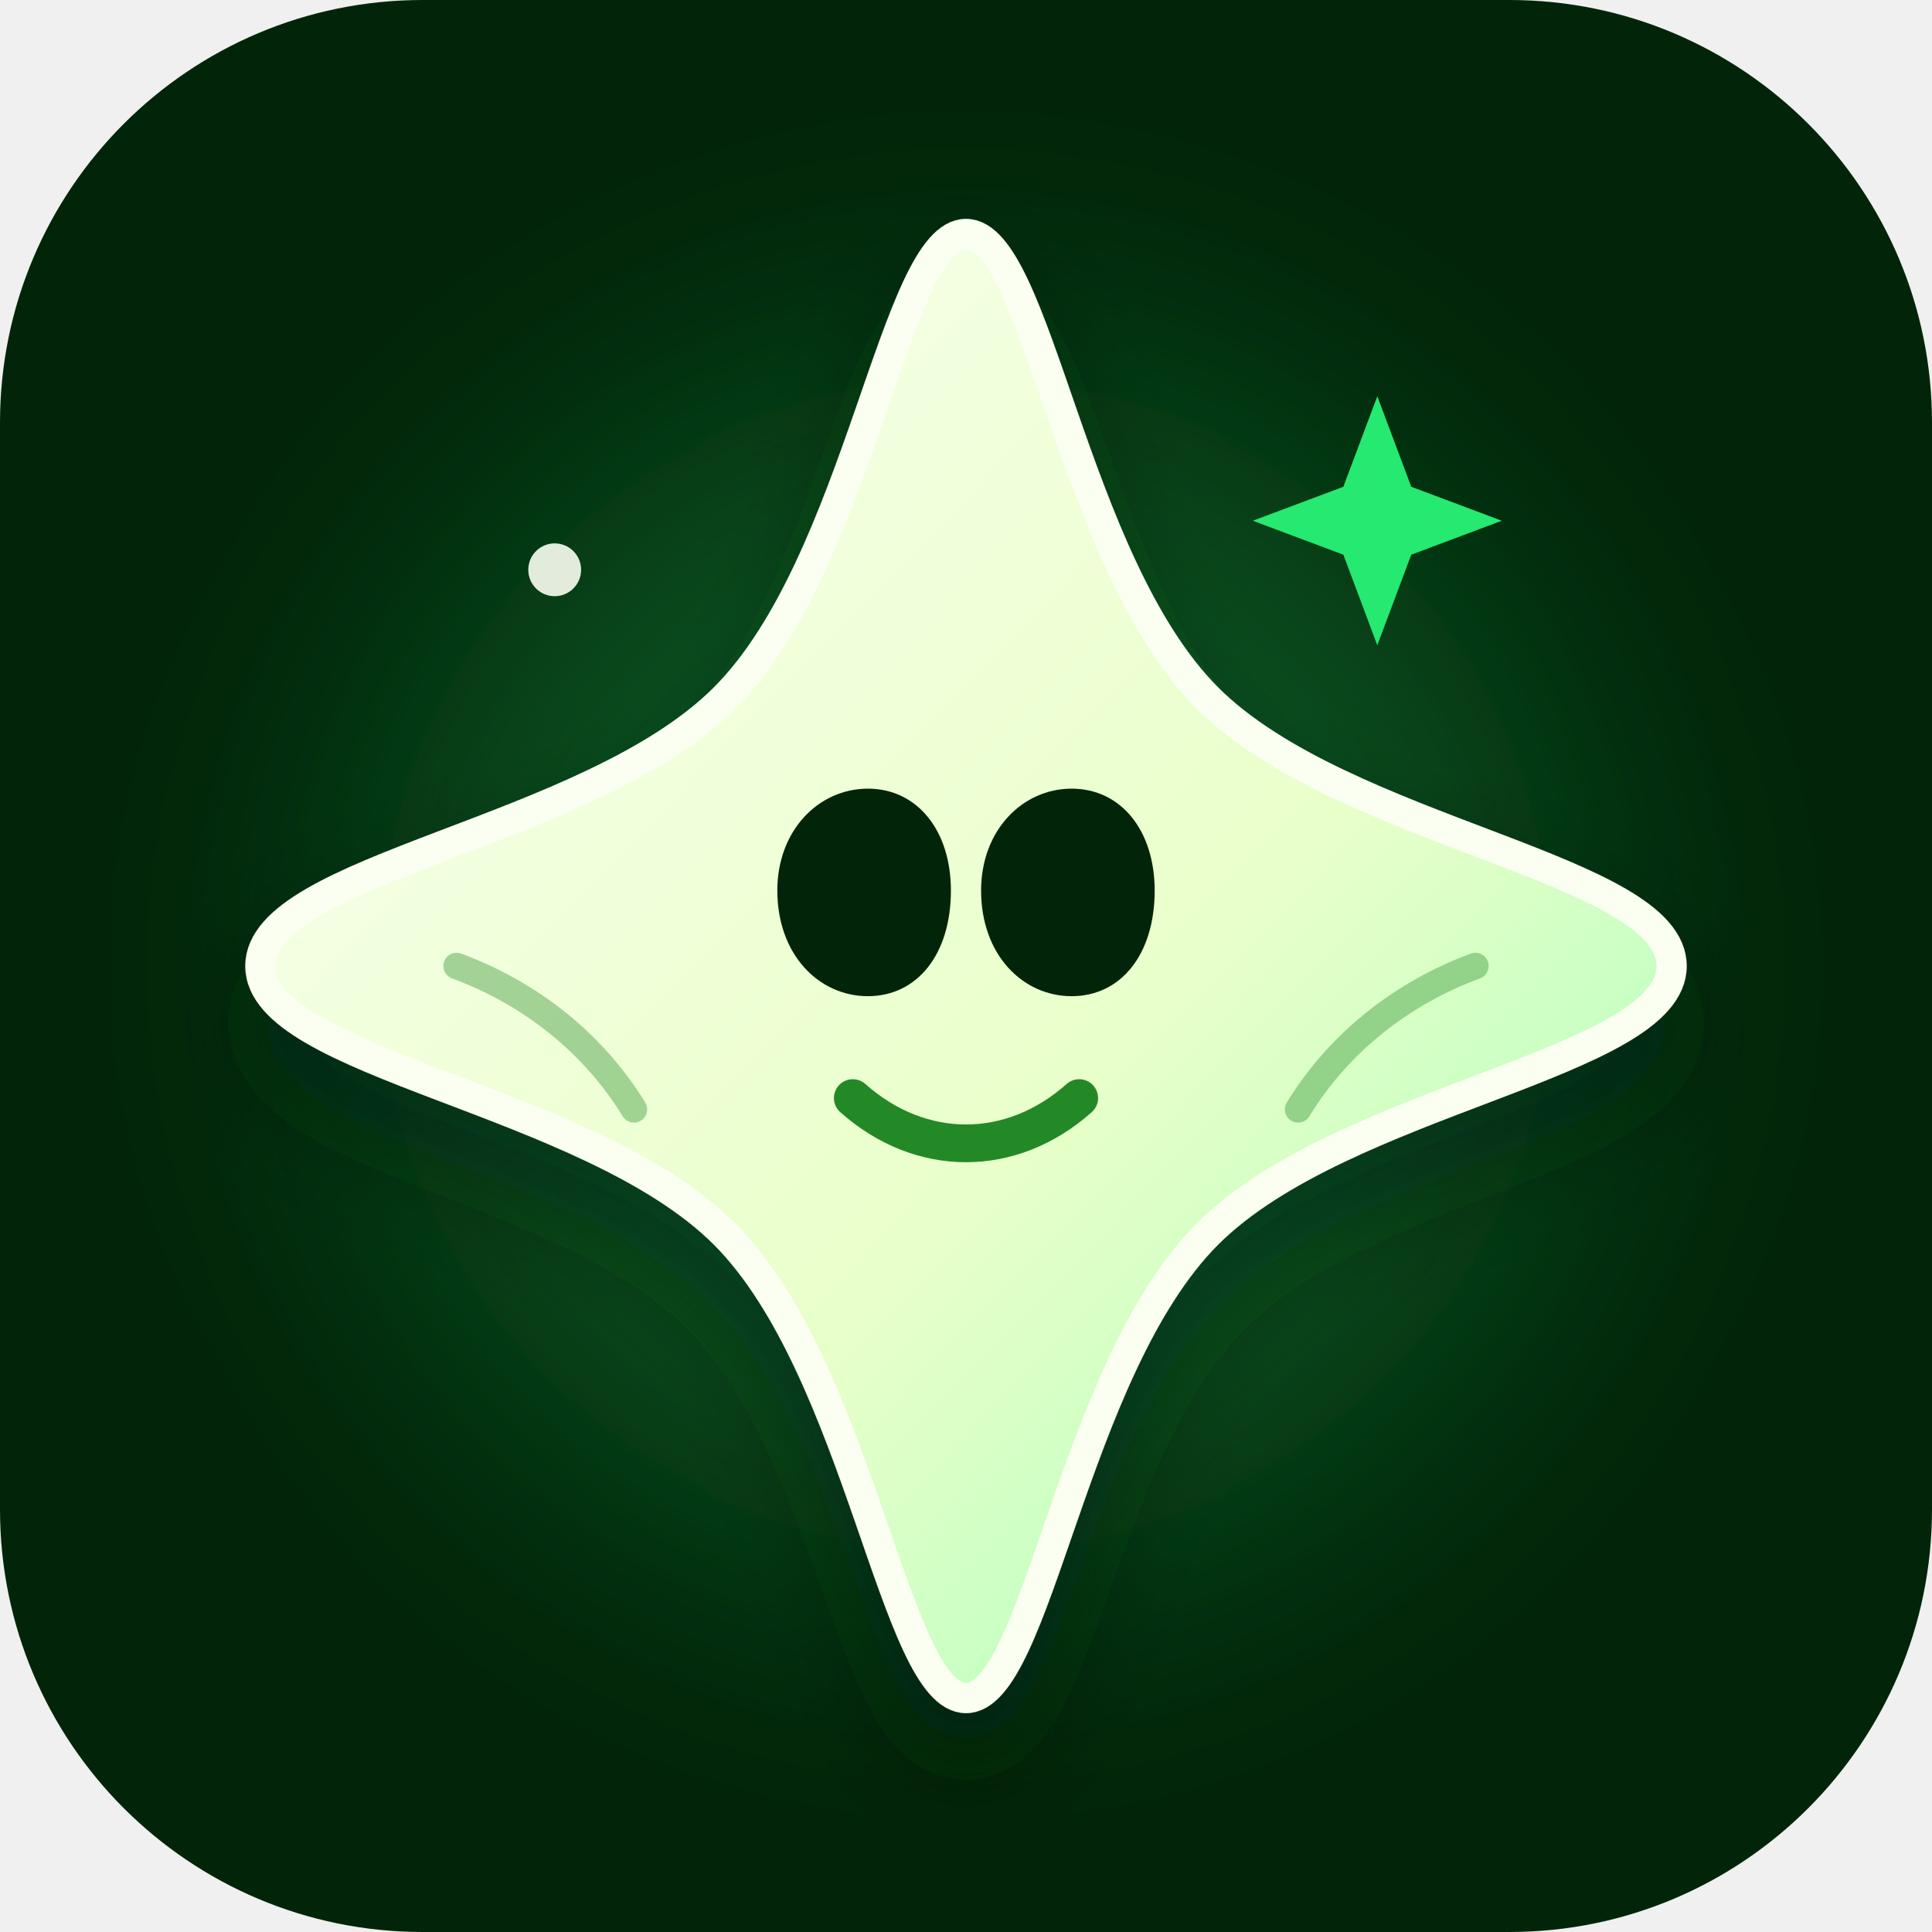
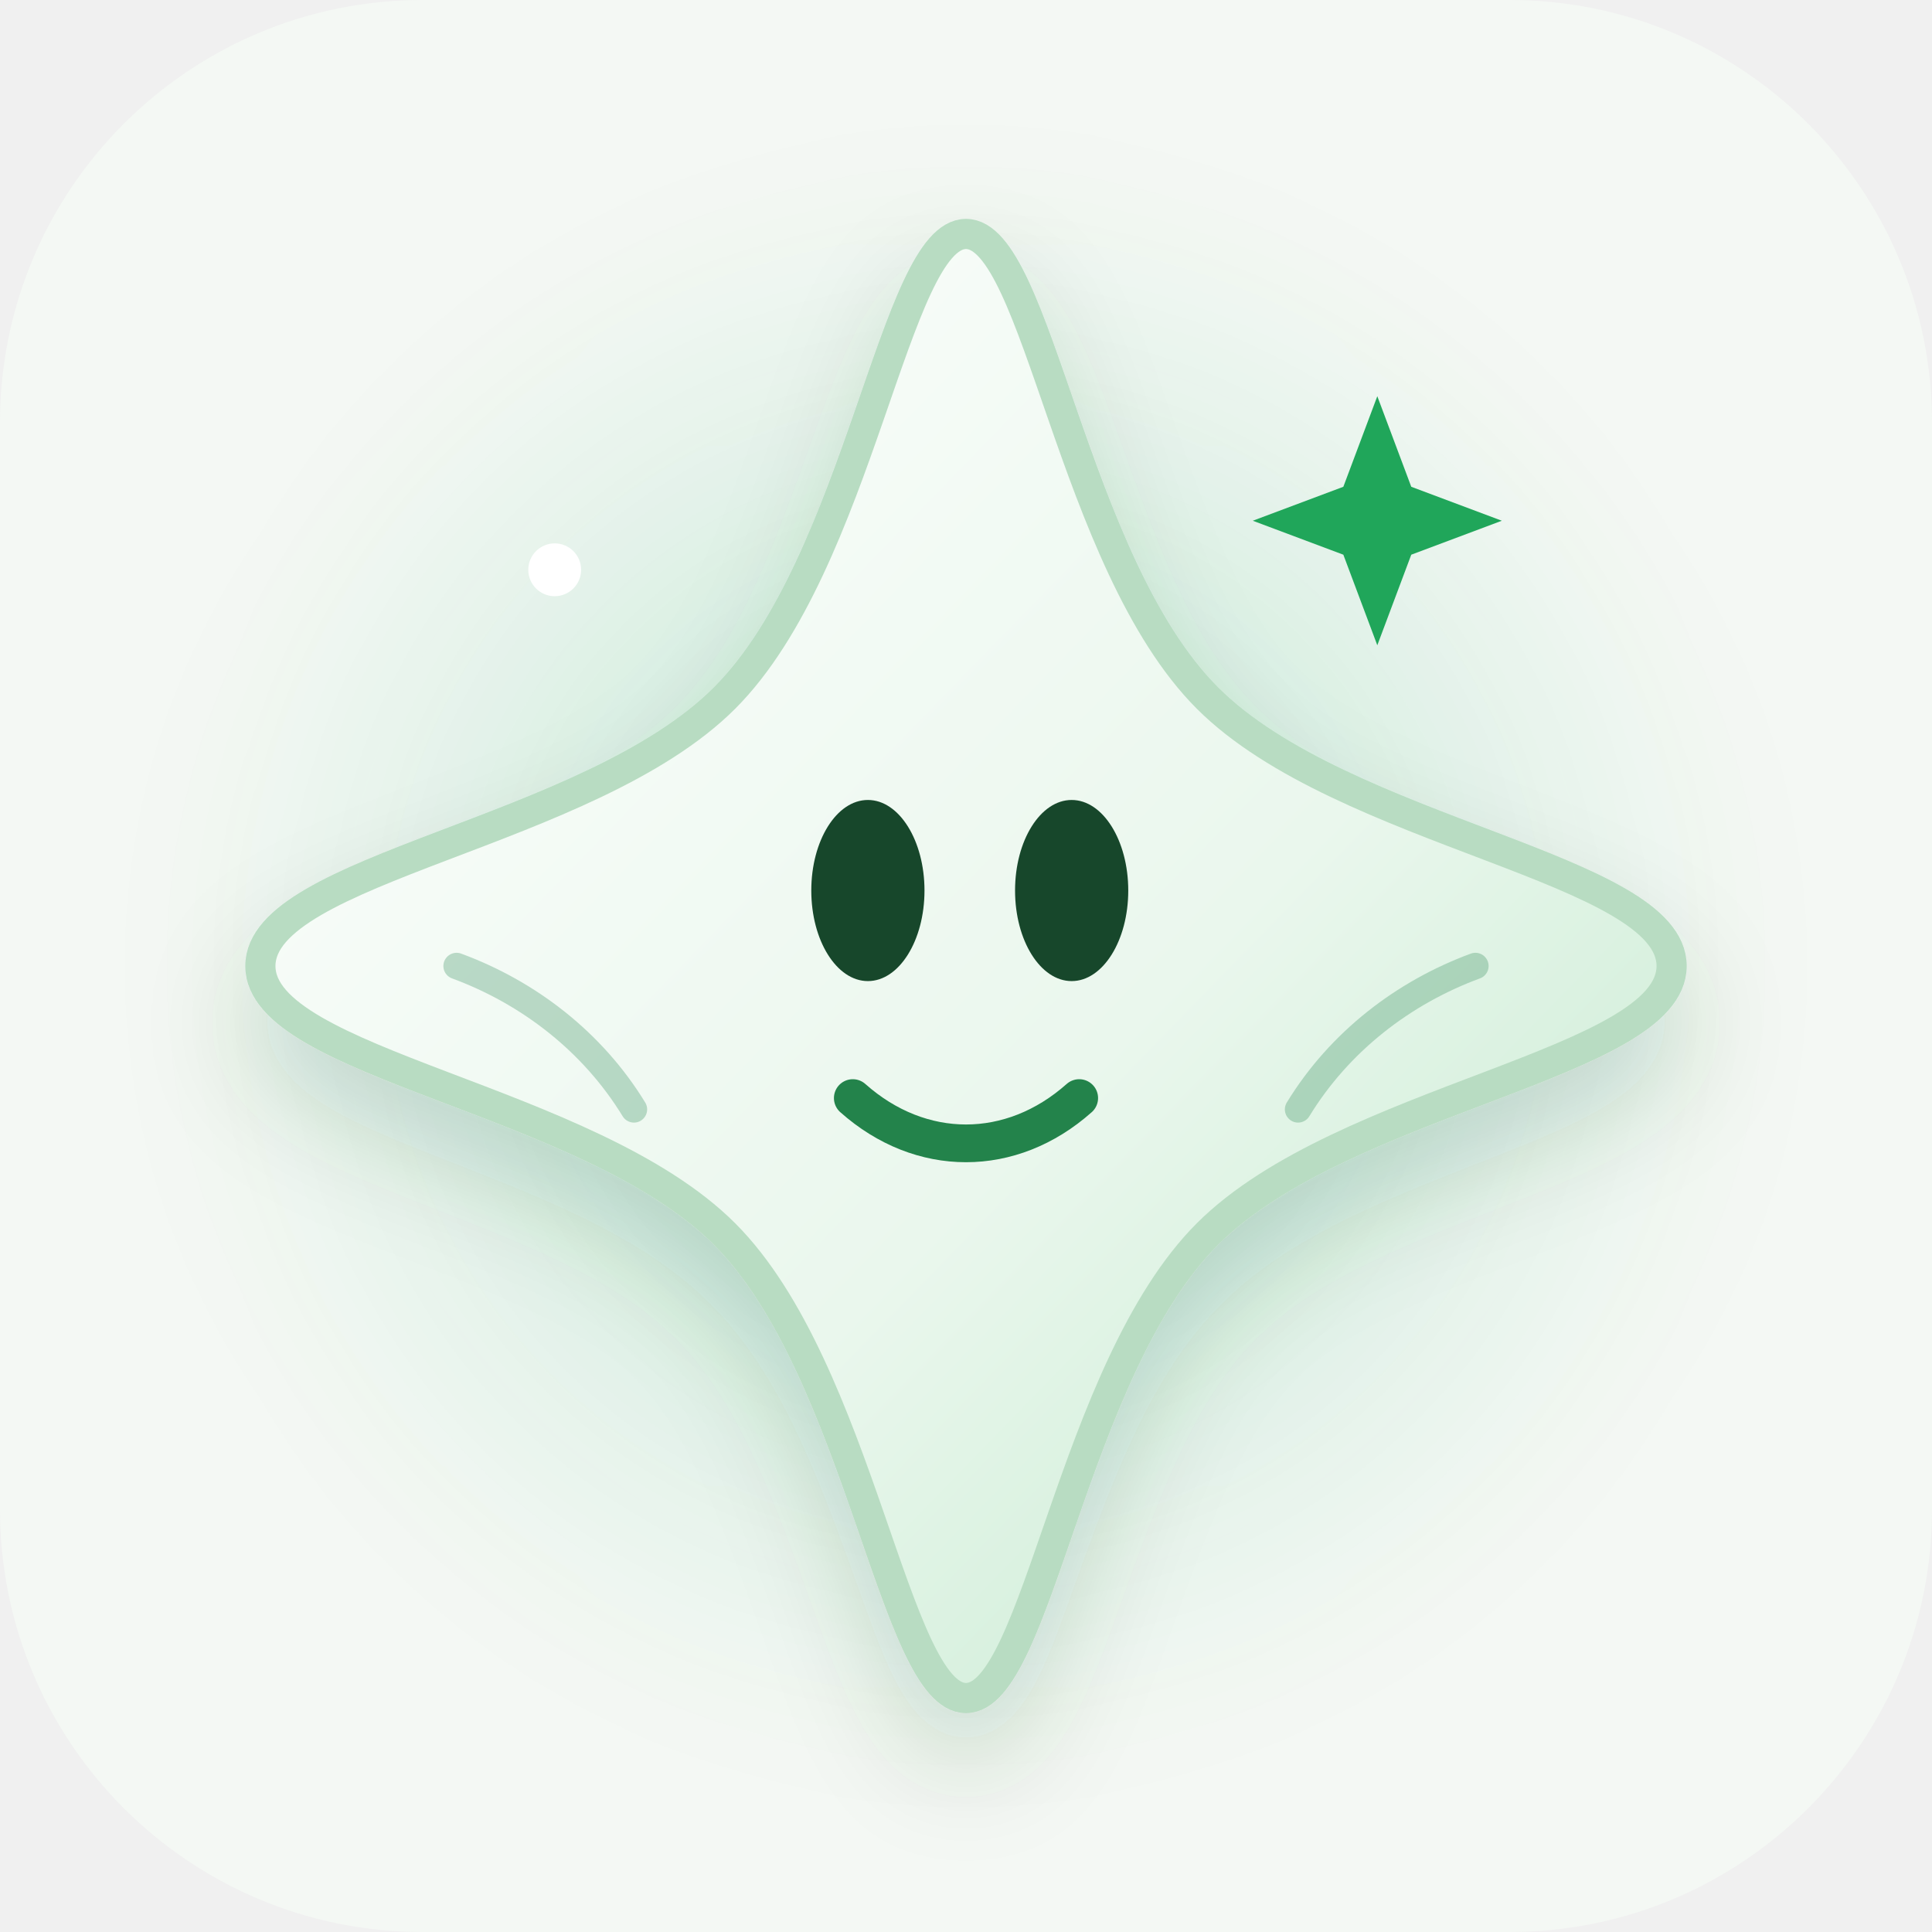
<svg xmlns="http://www.w3.org/2000/svg" viewBox="0 0 512 512" role="img" aria-labelledby="title desc">
  <defs>
    <linearGradient id="body" x1="0" y1="0" x2="1" y2="1">
-       <stop stop-color="#FBFFF2" />
-       <stop offset=".58" stop-color="#E9FFCA" />
-       <stop offset="1" stop-color="#9AFFB8" />
+       <stop stop-color="#FFFFFF" />
+       <stop offset=".58" stop-color="#EAF7ED" />
+       <stop offset="1" stop-color="#BFE8CB" />
    </linearGradient>
    <radialGradient id="halo">
-       <stop stop-color="#25E970" stop-opacity=".42" />
-       <stop offset="1" stop-color="#25E970" stop-opacity="0" />
+       <stop stop-color="#20A65A" stop-opacity=".22" />
+       <stop offset="1" stop-color="#20A65A" stop-opacity="0" />
    </radialGradient>
-     <filter id="blur" x="-50%" y="-50%" width="200%" height="200%">
+     <filter id="blur">
      <feGaussianBlur stdDeviation="18" />
    </filter>
    <filter id="shadow" x="-35%" y="-35%" width="170%" height="170%">
-       <feDropShadow dx="0" dy="15" stdDeviation="14" flood-color="#001b08" flood-opacity=".5" />
+       <feDropShadow dx="0" dy="15" stdDeviation="14" flood-color="#17472B" flood-opacity=".16" />
    </filter>
  </defs>
-   <rect width="512" height="512" rx="112" fill="#022509" />
+   <rect width="512" height="512" rx="112" fill="#F4F8F4" />
  <circle cx="256" cy="256" r="208" fill="url(#halo)" filter="url(#blur)" />
-   <path d="M256 62 C275 62 284 149 320 185 C356 221 443 230 443 256 C443 282 356 291 320 327 C284 363 275 450 256 450 C237 450 228 363 192 327 C156 291 69 282 69 256 C69 230 156 221 192 185 C228 149 237 62 256 62Z" fill="url(#body)" stroke="#FBFFF2" stroke-width="8" stroke-linejoin="round" filter="url(#shadow)" />
-   <path d="M206 236 C206 220 217 209 230 209 C243 209 252 220 252 236 C252 253 243 264 230 264 C217 264 206 253 206 236Z" fill="#022509" />
-   <path d="M260 236 C260 220 271 209 284 209 C297 209 306 220 306 236 C306 253 297 264 284 264 C271 264 260 253 260 236Z" fill="#022509" />
-   <path d="M226 291 C244 307 268 307 286 291" fill="none" stroke="#238926" stroke-width="10" stroke-linecap="round" />
-   <path d="M121 256 C140 263 157 276 168 294 M391 256 C372 263 355 276 344 294" fill="none" stroke="#238926" stroke-opacity=".38" stroke-width="7" stroke-linecap="round" />
-   <path d="M365 105 L374 129 L398 138 L374 147 L365 171 L356 147 L332 138 L356 129Z" fill="#25E970" />
-   <circle cx="147" cy="151" r="7" fill="#FBFFF2" opacity=".9" />
+   <path d="M256 62 C275 62 284 149 320 185 C356 221 443 230 443 256 C443 282 356 291 320 327 C284 363 275 450 256 450 C237 450 228 363 192 327 C156 291 69 282 69 256 C69 230 156 221 192 185 C228 149 237 62 256 62Z" fill="url(#body)" stroke="#B8DCC2" stroke-width="8" stroke-linejoin="round" filter="url(#shadow)" />
+   <ellipse cx="230" cy="236" rx="15" ry="24" fill="#17472B" />
+   <ellipse cx="284" cy="236" rx="15" ry="24" fill="#17472B" />
+   <path d="M226 291 C244 307 268 307 286 291" fill="none" stroke="#23834B" stroke-width="10" stroke-linecap="round" />
+   <path d="M121 256 C140 263 157 276 168 294 M391 256 C372 263 355 276 344 294" fill="none" stroke="#23834B" stroke-opacity=".28" stroke-width="7" stroke-linecap="round" />
+   <path d="M365 105 L374 129 L398 138 L374 147 L365 171 L356 147 L332 138 L356 129Z" fill="#20A65A" />
+   <circle cx="147" cy="151" r="7" fill="#FFFFFF" />
</svg>
